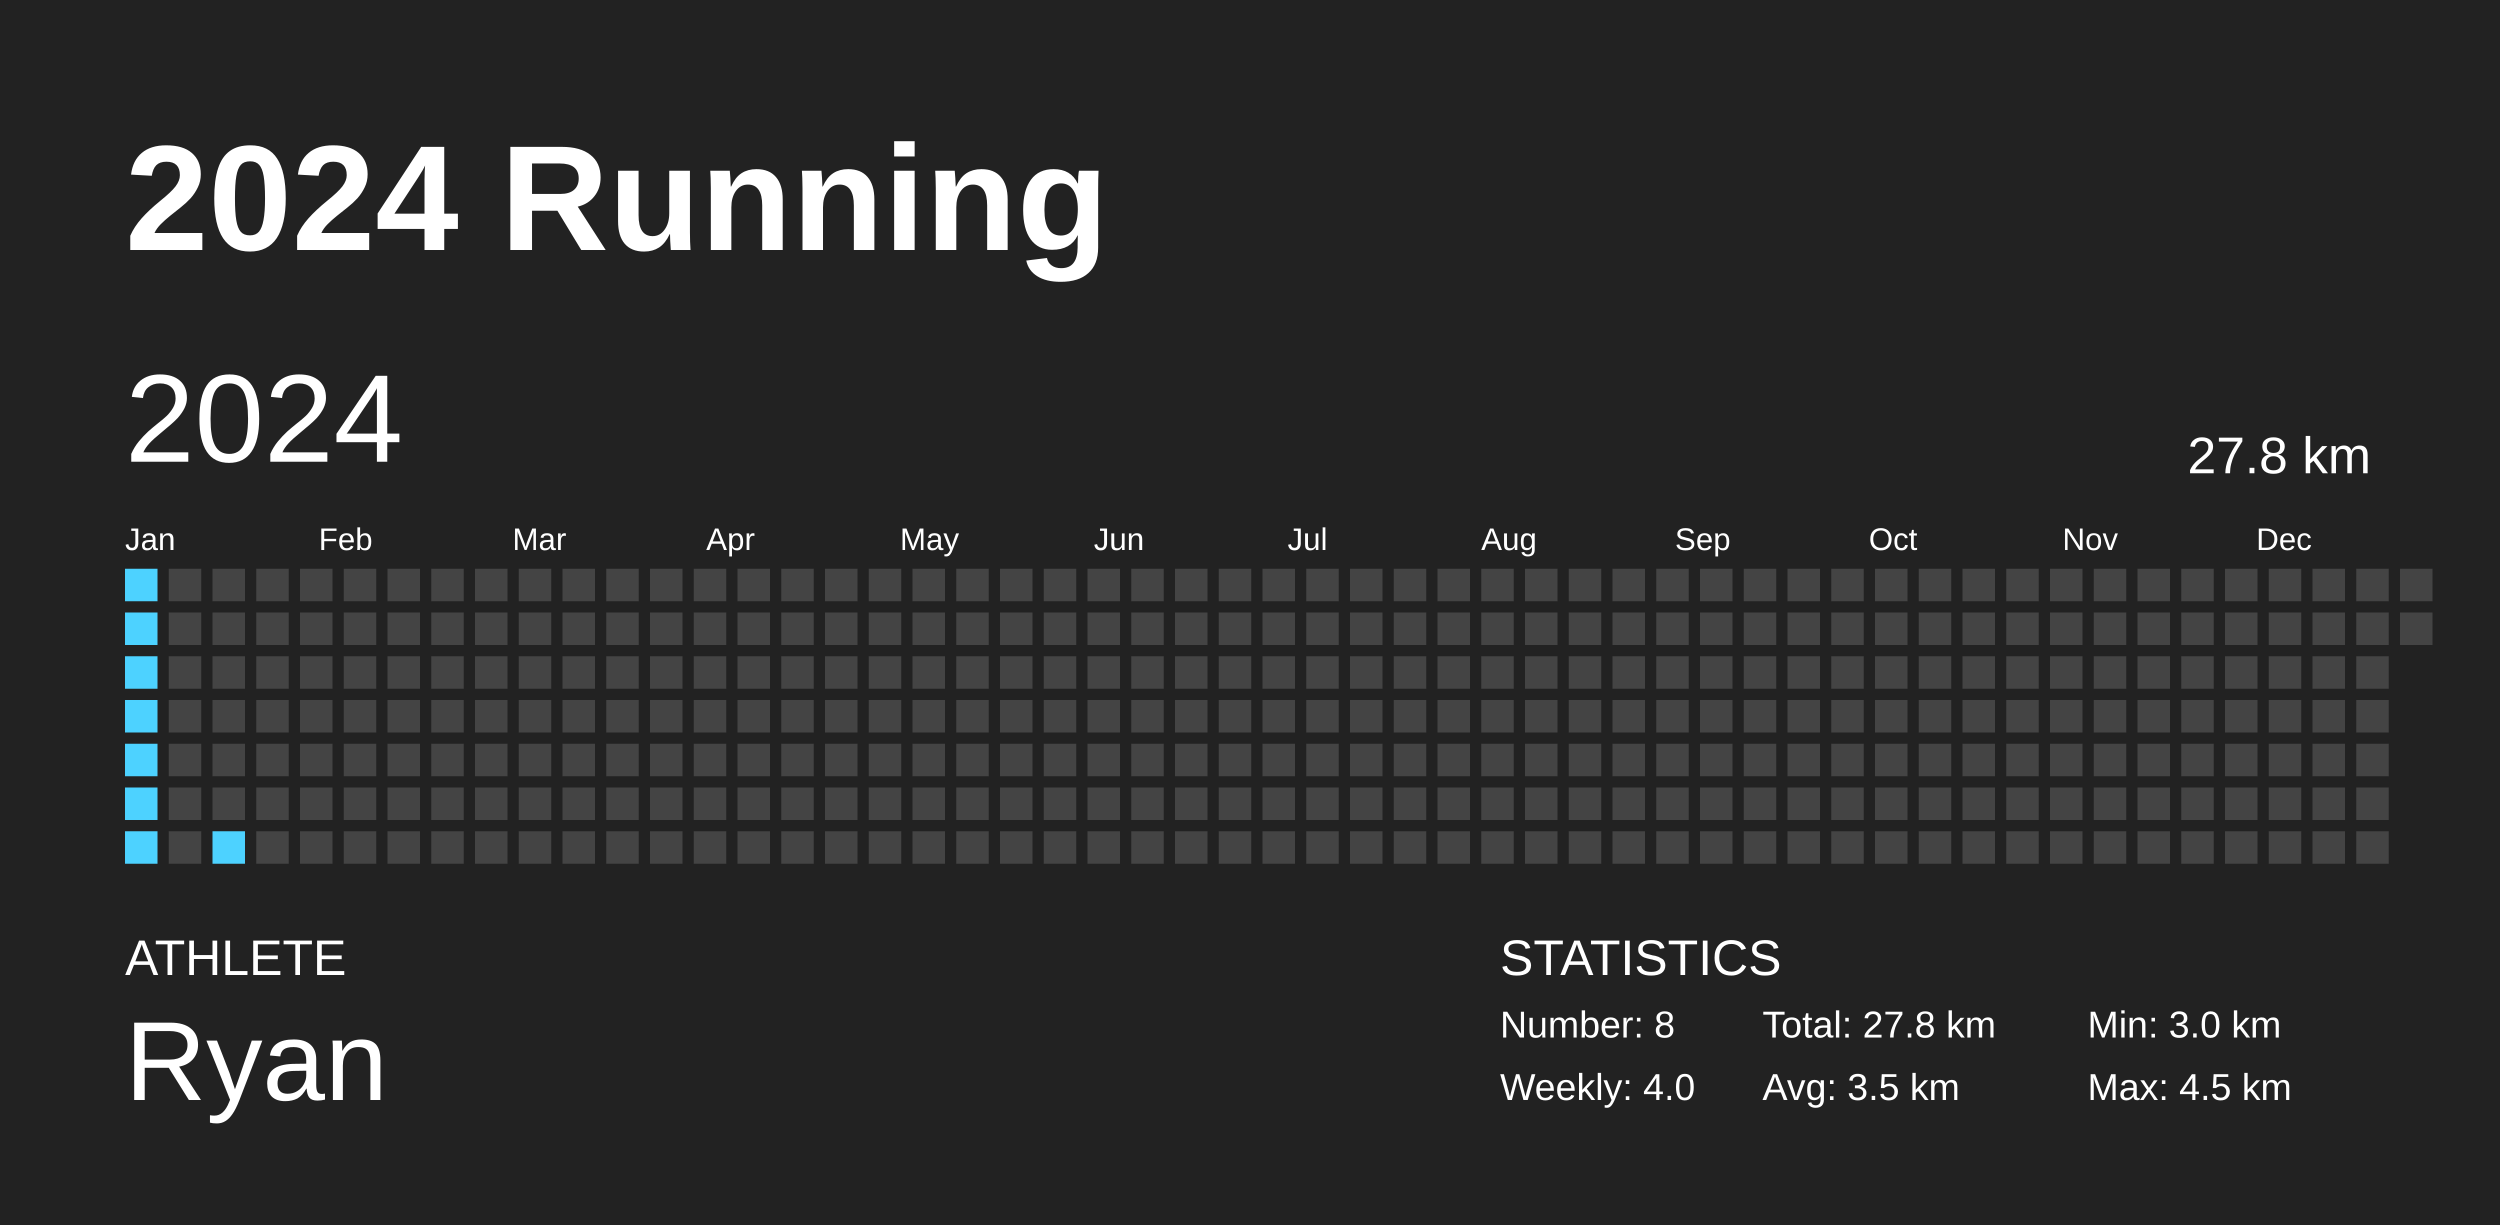
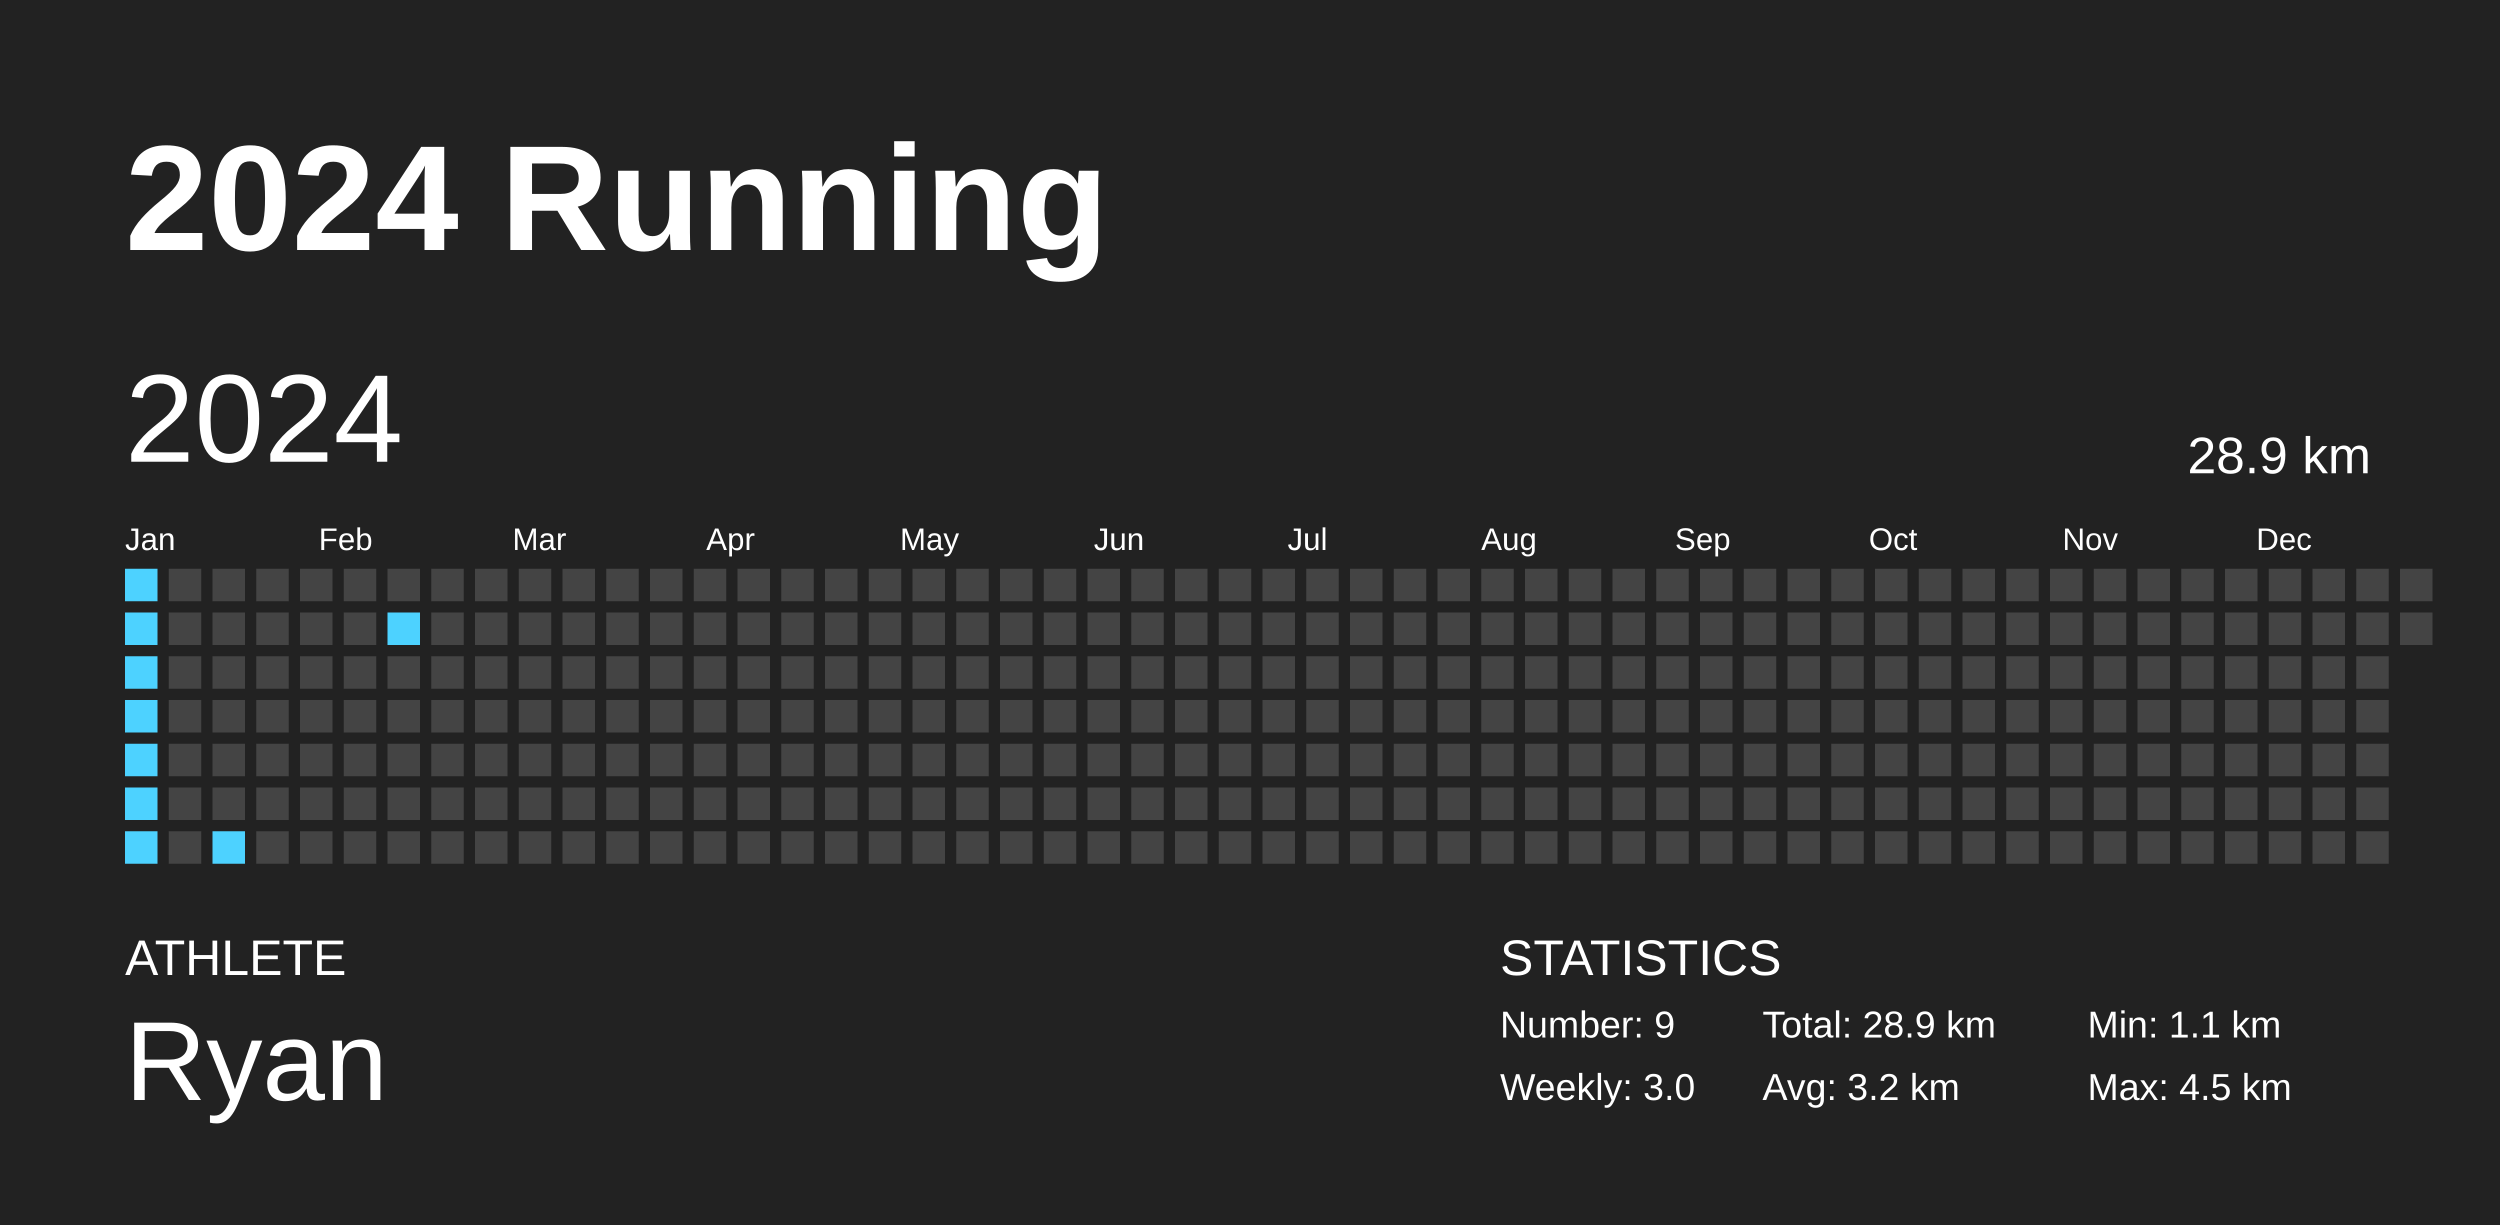
<svg xmlns="http://www.w3.org/2000/svg" baseProfile="full" height="98mm" version="1.1" viewBox="0,0,200,98" width="200mm">
  <defs />
  <rect fill="#222222" height="98" width="200" x="0" y="0" />
  <text fill="#FFFFFF" style="font-size:12px; font-family:Arial; font-weight:bold;" x="10" y="20">2024 Running</text>
  <text fill="#FFFFFF" style="font-size:4px; font-family:Arial" x="10" y="78">ATHLETE</text>
  <text fill="#FFFFFF" style="font-size:9px; font-family:Arial" x="10" y="88">Ryan</text>
  <text fill="#FFFFFF" style="font-size:4px; font-family:Arial" x="120" y="78">STATISTICS</text>
-   <text fill="#FFFFFF" style="font-size:3px; font-family:Arial" x="120" y="83">Number: 8</text>
-   <text fill="#FFFFFF" style="font-size:3px; font-family:Arial" x="120" y="88">Weekly: 4.0</text>
-   <text fill="#FFFFFF" style="font-size:3px; font-family:Arial" x="141" y="83">Total: 27.8 km</text>
-   <text fill="#FFFFFF" style="font-size:3px; font-family:Arial" x="141" y="88">Avg: 3.5 km</text>
-   <text fill="#FFFFFF" style="font-size:3px; font-family:Arial" x="167" y="83">Min: 3.0 km</text>
+   <text fill="#FFFFFF" style="font-size:3px; font-family:Arial" x="120" y="83">Number: 9</text>
+   <text fill="#FFFFFF" style="font-size:3px; font-family:Arial" x="120" y="88">Weekly: 3.0</text>
+   <text fill="#FFFFFF" style="font-size:3px; font-family:Arial" x="141" y="83">Total: 28.9 km</text>
+   <text fill="#FFFFFF" style="font-size:3px; font-family:Arial" x="141" y="88">Avg: 3.2 km</text>
+   <text fill="#FFFFFF" style="font-size:3px; font-family:Arial" x="167" y="83">Min: 1.1 km</text>
  <text fill="#FFFFFF" style="font-size:3px; font-family:Arial" x="167" y="88">Max: 4.5 km</text>
  <text dominant-baseline="hanging" fill="#FFFFFF" style="font-size:10.0px; font-family:Arial;" x="10" y="30">2024</text>
-   <text dominant-baseline="hanging" fill="#FFFFFF" style="font-size:4.125px; font-family:Arial;" x="175" y="35">27.8 km</text>
+   <text dominant-baseline="hanging" fill="#FFFFFF" style="font-size:4.125px; font-family:Arial;" x="175" y="35">28.9 km</text>
  <text fill="#FFFFFF" style="font-size:2.5px; font-family:Arial" x="10.0" y="44">Jan</text>
  <text fill="#FFFFFF" style="font-size:2.5px; font-family:Arial" x="25.5" y="44">Feb</text>
  <text fill="#FFFFFF" style="font-size:2.5px; font-family:Arial" x="41.0" y="44">Mar</text>
  <text fill="#FFFFFF" style="font-size:2.5px; font-family:Arial" x="56.5" y="44">Apr</text>
  <text fill="#FFFFFF" style="font-size:2.5px; font-family:Arial" x="72.0" y="44">May</text>
  <text fill="#FFFFFF" style="font-size:2.5px; font-family:Arial" x="87.5" y="44">Jun</text>
  <text fill="#FFFFFF" style="font-size:2.5px; font-family:Arial" x="103.0" y="44">Jul</text>
  <text fill="#FFFFFF" style="font-size:2.5px; font-family:Arial" x="118.5" y="44">Aug</text>
  <text fill="#FFFFFF" style="font-size:2.5px; font-family:Arial" x="134.0" y="44">Sep</text>
  <text fill="#FFFFFF" style="font-size:2.5px; font-family:Arial" x="149.5" y="44">Oct</text>
  <text fill="#FFFFFF" style="font-size:2.5px; font-family:Arial" x="165.0" y="44">Nov</text>
  <text fill="#FFFFFF" style="font-size:2.5px; font-family:Arial" x="180.5" y="44">Dec</text>
  <rect fill="#4dd2ff" height="2.6" width="2.6" x="10.0" y="45.5" />
  <rect fill="#4dd2ff" height="2.6" width="2.6" x="10.0" y="49.0" />
  <rect fill="#4dd2ff" height="2.6" width="2.6" x="10.0" y="52.5" />
  <rect fill="#4dd2ff" height="2.6" width="2.6" x="10.0" y="56.0" />
  <rect fill="#4dd2ff" height="2.6" width="2.6" x="10.0" y="59.5" />
  <rect fill="#4dd2ff" height="2.6" width="2.6" x="10.0" y="63.0" />
  <rect fill="#4dd2ff" height="2.6" width="2.6" x="10.0" y="66.5" />
  <rect fill="#444444" height="2.6" width="2.6" x="13.5" y="45.5" />
  <rect fill="#444444" height="2.6" width="2.6" x="13.5" y="49.0" />
  <rect fill="#444444" height="2.6" width="2.6" x="13.5" y="52.5" />
  <rect fill="#444444" height="2.6" width="2.6" x="13.5" y="56.0" />
  <rect fill="#444444" height="2.6" width="2.6" x="13.5" y="59.5" />
  <rect fill="#444444" height="2.6" width="2.6" x="13.5" y="63.0" />
  <rect fill="#444444" height="2.6" width="2.6" x="13.5" y="66.5" />
  <rect fill="#444444" height="2.6" width="2.6" x="17.0" y="45.5" />
  <rect fill="#444444" height="2.6" width="2.6" x="17.0" y="49.0" />
  <rect fill="#444444" height="2.6" width="2.6" x="17.0" y="52.5" />
  <rect fill="#444444" height="2.6" width="2.6" x="17.0" y="56.0" />
  <rect fill="#444444" height="2.6" width="2.6" x="17.0" y="59.5" />
  <rect fill="#444444" height="2.6" width="2.6" x="17.0" y="63.0" />
  <rect fill="#4dd2ff" height="2.6" width="2.6" x="17.0" y="66.5" />
  <rect fill="#444444" height="2.6" width="2.6" x="20.5" y="45.5" />
  <rect fill="#444444" height="2.6" width="2.6" x="20.5" y="49.0" />
  <rect fill="#444444" height="2.6" width="2.6" x="20.5" y="52.5" />
  <rect fill="#444444" height="2.6" width="2.6" x="20.5" y="56.0" />
  <rect fill="#444444" height="2.6" width="2.6" x="20.5" y="59.5" />
  <rect fill="#444444" height="2.6" width="2.6" x="20.5" y="63.0" />
  <rect fill="#444444" height="2.6" width="2.6" x="20.5" y="66.5" />
  <rect fill="#444444" height="2.6" width="2.6" x="24.0" y="45.5" />
  <rect fill="#444444" height="2.6" width="2.6" x="24.0" y="49.0" />
  <rect fill="#444444" height="2.6" width="2.6" x="24.0" y="52.5" />
  <rect fill="#444444" height="2.6" width="2.6" x="24.0" y="56.0" />
  <rect fill="#444444" height="2.6" width="2.6" x="24.0" y="59.5" />
  <rect fill="#444444" height="2.6" width="2.6" x="24.0" y="63.0" />
  <rect fill="#444444" height="2.6" width="2.6" x="24.0" y="66.5" />
  <rect fill="#444444" height="2.6" width="2.6" x="27.5" y="45.5" />
  <rect fill="#444444" height="2.6" width="2.6" x="27.5" y="49.0" />
  <rect fill="#444444" height="2.6" width="2.6" x="27.5" y="52.5" />
  <rect fill="#444444" height="2.6" width="2.6" x="27.5" y="56.0" />
  <rect fill="#444444" height="2.6" width="2.6" x="27.5" y="59.5" />
  <rect fill="#444444" height="2.6" width="2.6" x="27.5" y="63.0" />
  <rect fill="#444444" height="2.6" width="2.6" x="27.5" y="66.5" />
  <rect fill="#444444" height="2.6" width="2.6" x="31.0" y="45.5" />
-   <rect fill="#444444" height="2.6" width="2.6" x="31.0" y="49.0" />
+   <rect fill="#4dd2ff" height="2.6" width="2.6" x="31.0" y="49.0" />
  <rect fill="#444444" height="2.6" width="2.6" x="31.0" y="52.5" />
  <rect fill="#444444" height="2.6" width="2.6" x="31.0" y="56.0" />
  <rect fill="#444444" height="2.6" width="2.6" x="31.0" y="59.5" />
  <rect fill="#444444" height="2.6" width="2.6" x="31.0" y="63.0" />
  <rect fill="#444444" height="2.6" width="2.6" x="31.0" y="66.5" />
  <rect fill="#444444" height="2.6" width="2.6" x="34.5" y="45.5" />
  <rect fill="#444444" height="2.6" width="2.6" x="34.5" y="49.0" />
  <rect fill="#444444" height="2.6" width="2.6" x="34.5" y="52.5" />
  <rect fill="#444444" height="2.6" width="2.6" x="34.5" y="56.0" />
  <rect fill="#444444" height="2.6" width="2.6" x="34.5" y="59.5" />
  <rect fill="#444444" height="2.6" width="2.6" x="34.5" y="63.0" />
  <rect fill="#444444" height="2.6" width="2.6" x="34.5" y="66.5" />
  <rect fill="#444444" height="2.6" width="2.6" x="38.0" y="45.5" />
  <rect fill="#444444" height="2.6" width="2.6" x="38.0" y="49.0" />
  <rect fill="#444444" height="2.6" width="2.6" x="38.0" y="52.5" />
  <rect fill="#444444" height="2.6" width="2.6" x="38.0" y="56.0" />
  <rect fill="#444444" height="2.6" width="2.6" x="38.0" y="59.5" />
  <rect fill="#444444" height="2.6" width="2.6" x="38.0" y="63.0" />
  <rect fill="#444444" height="2.6" width="2.6" x="38.0" y="66.5" />
  <rect fill="#444444" height="2.6" width="2.6" x="41.5" y="45.5" />
  <rect fill="#444444" height="2.6" width="2.6" x="41.5" y="49.0" />
  <rect fill="#444444" height="2.6" width="2.6" x="41.5" y="52.5" />
  <rect fill="#444444" height="2.6" width="2.6" x="41.5" y="56.0" />
  <rect fill="#444444" height="2.6" width="2.6" x="41.5" y="59.5" />
  <rect fill="#444444" height="2.6" width="2.6" x="41.5" y="63.0" />
  <rect fill="#444444" height="2.6" width="2.6" x="41.5" y="66.5" />
  <rect fill="#444444" height="2.6" width="2.6" x="45.0" y="45.5" />
  <rect fill="#444444" height="2.6" width="2.6" x="45.0" y="49.0" />
  <rect fill="#444444" height="2.6" width="2.6" x="45.0" y="52.5" />
  <rect fill="#444444" height="2.6" width="2.6" x="45.0" y="56.0" />
  <rect fill="#444444" height="2.6" width="2.6" x="45.0" y="59.5" />
  <rect fill="#444444" height="2.6" width="2.6" x="45.0" y="63.0" />
  <rect fill="#444444" height="2.6" width="2.6" x="45.0" y="66.5" />
  <rect fill="#444444" height="2.6" width="2.6" x="48.5" y="45.5" />
  <rect fill="#444444" height="2.6" width="2.6" x="48.5" y="49.0" />
  <rect fill="#444444" height="2.6" width="2.6" x="48.5" y="52.5" />
  <rect fill="#444444" height="2.6" width="2.6" x="48.5" y="56.0" />
  <rect fill="#444444" height="2.6" width="2.6" x="48.5" y="59.5" />
  <rect fill="#444444" height="2.6" width="2.6" x="48.5" y="63.0" />
  <rect fill="#444444" height="2.6" width="2.6" x="48.5" y="66.5" />
  <rect fill="#444444" height="2.6" width="2.6" x="52.0" y="45.5" />
  <rect fill="#444444" height="2.6" width="2.6" x="52.0" y="49.0" />
  <rect fill="#444444" height="2.6" width="2.6" x="52.0" y="52.5" />
  <rect fill="#444444" height="2.6" width="2.6" x="52.0" y="56.0" />
  <rect fill="#444444" height="2.6" width="2.6" x="52.0" y="59.5" />
  <rect fill="#444444" height="2.6" width="2.6" x="52.0" y="63.0" />
  <rect fill="#444444" height="2.6" width="2.6" x="52.0" y="66.5" />
  <rect fill="#444444" height="2.6" width="2.6" x="55.5" y="45.5" />
  <rect fill="#444444" height="2.6" width="2.6" x="55.5" y="49.0" />
  <rect fill="#444444" height="2.6" width="2.6" x="55.5" y="52.5" />
  <rect fill="#444444" height="2.6" width="2.6" x="55.5" y="56.0" />
  <rect fill="#444444" height="2.6" width="2.6" x="55.5" y="59.5" />
  <rect fill="#444444" height="2.6" width="2.6" x="55.5" y="63.0" />
  <rect fill="#444444" height="2.6" width="2.6" x="55.5" y="66.5" />
  <rect fill="#444444" height="2.6" width="2.6" x="59.0" y="45.5" />
  <rect fill="#444444" height="2.6" width="2.6" x="59.0" y="49.0" />
  <rect fill="#444444" height="2.6" width="2.6" x="59.0" y="52.5" />
  <rect fill="#444444" height="2.6" width="2.6" x="59.0" y="56.0" />
  <rect fill="#444444" height="2.6" width="2.6" x="59.0" y="59.5" />
  <rect fill="#444444" height="2.6" width="2.6" x="59.0" y="63.0" />
  <rect fill="#444444" height="2.6" width="2.6" x="59.0" y="66.5" />
  <rect fill="#444444" height="2.6" width="2.6" x="62.5" y="45.5" />
  <rect fill="#444444" height="2.6" width="2.6" x="62.5" y="49.0" />
  <rect fill="#444444" height="2.6" width="2.6" x="62.5" y="52.5" />
  <rect fill="#444444" height="2.6" width="2.6" x="62.5" y="56.0" />
  <rect fill="#444444" height="2.6" width="2.6" x="62.5" y="59.5" />
  <rect fill="#444444" height="2.6" width="2.6" x="62.5" y="63.0" />
  <rect fill="#444444" height="2.6" width="2.6" x="62.5" y="66.5" />
  <rect fill="#444444" height="2.6" width="2.6" x="66.0" y="45.5" />
  <rect fill="#444444" height="2.6" width="2.6" x="66.0" y="49.0" />
  <rect fill="#444444" height="2.6" width="2.6" x="66.0" y="52.5" />
  <rect fill="#444444" height="2.6" width="2.6" x="66.0" y="56.0" />
  <rect fill="#444444" height="2.6" width="2.6" x="66.0" y="59.5" />
  <rect fill="#444444" height="2.6" width="2.6" x="66.0" y="63.0" />
  <rect fill="#444444" height="2.6" width="2.6" x="66.0" y="66.5" />
  <rect fill="#444444" height="2.6" width="2.6" x="69.5" y="45.5" />
  <rect fill="#444444" height="2.6" width="2.6" x="69.5" y="49.0" />
  <rect fill="#444444" height="2.6" width="2.6" x="69.5" y="52.5" />
  <rect fill="#444444" height="2.6" width="2.6" x="69.5" y="56.0" />
  <rect fill="#444444" height="2.6" width="2.6" x="69.5" y="59.5" />
  <rect fill="#444444" height="2.6" width="2.6" x="69.5" y="63.0" />
  <rect fill="#444444" height="2.6" width="2.6" x="69.5" y="66.5" />
  <rect fill="#444444" height="2.6" width="2.6" x="73.0" y="45.5" />
  <rect fill="#444444" height="2.6" width="2.6" x="73.0" y="49.0" />
  <rect fill="#444444" height="2.6" width="2.6" x="73.0" y="52.5" />
  <rect fill="#444444" height="2.6" width="2.6" x="73.0" y="56.0" />
  <rect fill="#444444" height="2.6" width="2.6" x="73.0" y="59.5" />
  <rect fill="#444444" height="2.6" width="2.6" x="73.0" y="63.0" />
  <rect fill="#444444" height="2.6" width="2.6" x="73.0" y="66.5" />
  <rect fill="#444444" height="2.6" width="2.6" x="76.5" y="45.5" />
  <rect fill="#444444" height="2.6" width="2.6" x="76.5" y="49.0" />
  <rect fill="#444444" height="2.6" width="2.6" x="76.5" y="52.5" />
  <rect fill="#444444" height="2.6" width="2.6" x="76.5" y="56.0" />
  <rect fill="#444444" height="2.6" width="2.6" x="76.5" y="59.5" />
  <rect fill="#444444" height="2.6" width="2.6" x="76.5" y="63.0" />
  <rect fill="#444444" height="2.6" width="2.6" x="76.5" y="66.5" />
  <rect fill="#444444" height="2.6" width="2.6" x="80.0" y="45.5" />
  <rect fill="#444444" height="2.6" width="2.6" x="80.0" y="49.0" />
  <rect fill="#444444" height="2.6" width="2.6" x="80.0" y="52.5" />
  <rect fill="#444444" height="2.6" width="2.6" x="80.0" y="56.0" />
  <rect fill="#444444" height="2.6" width="2.6" x="80.0" y="59.5" />
  <rect fill="#444444" height="2.6" width="2.6" x="80.0" y="63.0" />
  <rect fill="#444444" height="2.6" width="2.6" x="80.0" y="66.5" />
  <rect fill="#444444" height="2.6" width="2.6" x="83.5" y="45.5" />
  <rect fill="#444444" height="2.6" width="2.6" x="83.5" y="49.0" />
  <rect fill="#444444" height="2.6" width="2.6" x="83.5" y="52.5" />
  <rect fill="#444444" height="2.6" width="2.6" x="83.5" y="56.0" />
  <rect fill="#444444" height="2.6" width="2.6" x="83.5" y="59.5" />
  <rect fill="#444444" height="2.6" width="2.6" x="83.5" y="63.0" />
  <rect fill="#444444" height="2.6" width="2.6" x="83.5" y="66.5" />
  <rect fill="#444444" height="2.6" width="2.6" x="87.0" y="45.5" />
  <rect fill="#444444" height="2.6" width="2.6" x="87.0" y="49.0" />
  <rect fill="#444444" height="2.6" width="2.6" x="87.0" y="52.5" />
  <rect fill="#444444" height="2.6" width="2.6" x="87.0" y="56.0" />
  <rect fill="#444444" height="2.6" width="2.6" x="87.0" y="59.5" />
  <rect fill="#444444" height="2.6" width="2.6" x="87.0" y="63.0" />
  <rect fill="#444444" height="2.6" width="2.6" x="87.0" y="66.5" />
  <rect fill="#444444" height="2.6" width="2.6" x="90.5" y="45.5" />
  <rect fill="#444444" height="2.6" width="2.6" x="90.5" y="49.0" />
  <rect fill="#444444" height="2.6" width="2.6" x="90.5" y="52.5" />
  <rect fill="#444444" height="2.6" width="2.6" x="90.5" y="56.0" />
  <rect fill="#444444" height="2.6" width="2.6" x="90.5" y="59.5" />
  <rect fill="#444444" height="2.6" width="2.6" x="90.5" y="63.0" />
  <rect fill="#444444" height="2.6" width="2.6" x="90.5" y="66.5" />
  <rect fill="#444444" height="2.6" width="2.6" x="94.0" y="45.5" />
  <rect fill="#444444" height="2.6" width="2.6" x="94.0" y="49.0" />
  <rect fill="#444444" height="2.6" width="2.6" x="94.0" y="52.5" />
  <rect fill="#444444" height="2.6" width="2.6" x="94.0" y="56.0" />
  <rect fill="#444444" height="2.6" width="2.6" x="94.0" y="59.5" />
  <rect fill="#444444" height="2.6" width="2.6" x="94.0" y="63.0" />
  <rect fill="#444444" height="2.6" width="2.6" x="94.0" y="66.5" />
  <rect fill="#444444" height="2.6" width="2.6" x="97.5" y="45.5" />
  <rect fill="#444444" height="2.6" width="2.6" x="97.5" y="49.0" />
  <rect fill="#444444" height="2.6" width="2.6" x="97.5" y="52.5" />
  <rect fill="#444444" height="2.6" width="2.6" x="97.5" y="56.0" />
  <rect fill="#444444" height="2.6" width="2.6" x="97.5" y="59.5" />
  <rect fill="#444444" height="2.6" width="2.6" x="97.5" y="63.0" />
  <rect fill="#444444" height="2.6" width="2.6" x="97.5" y="66.5" />
  <rect fill="#444444" height="2.6" width="2.6" x="101.0" y="45.5" />
  <rect fill="#444444" height="2.6" width="2.6" x="101.0" y="49.0" />
  <rect fill="#444444" height="2.6" width="2.6" x="101.0" y="52.5" />
  <rect fill="#444444" height="2.6" width="2.6" x="101.0" y="56.0" />
  <rect fill="#444444" height="2.6" width="2.6" x="101.0" y="59.5" />
  <rect fill="#444444" height="2.6" width="2.6" x="101.0" y="63.0" />
  <rect fill="#444444" height="2.6" width="2.6" x="101.0" y="66.5" />
  <rect fill="#444444" height="2.6" width="2.6" x="104.5" y="45.5" />
  <rect fill="#444444" height="2.6" width="2.6" x="104.5" y="49.0" />
  <rect fill="#444444" height="2.6" width="2.6" x="104.5" y="52.5" />
  <rect fill="#444444" height="2.6" width="2.6" x="104.5" y="56.0" />
  <rect fill="#444444" height="2.6" width="2.6" x="104.5" y="59.5" />
  <rect fill="#444444" height="2.6" width="2.6" x="104.5" y="63.0" />
  <rect fill="#444444" height="2.6" width="2.6" x="104.5" y="66.5" />
  <rect fill="#444444" height="2.6" width="2.6" x="108.0" y="45.5" />
  <rect fill="#444444" height="2.6" width="2.6" x="108.0" y="49.0" />
  <rect fill="#444444" height="2.6" width="2.6" x="108.0" y="52.5" />
  <rect fill="#444444" height="2.6" width="2.6" x="108.0" y="56.0" />
  <rect fill="#444444" height="2.6" width="2.6" x="108.0" y="59.5" />
  <rect fill="#444444" height="2.6" width="2.6" x="108.0" y="63.0" />
  <rect fill="#444444" height="2.6" width="2.6" x="108.0" y="66.5" />
  <rect fill="#444444" height="2.6" width="2.6" x="111.5" y="45.5" />
  <rect fill="#444444" height="2.6" width="2.6" x="111.5" y="49.0" />
  <rect fill="#444444" height="2.6" width="2.6" x="111.5" y="52.5" />
  <rect fill="#444444" height="2.6" width="2.6" x="111.5" y="56.0" />
  <rect fill="#444444" height="2.6" width="2.6" x="111.5" y="59.5" />
  <rect fill="#444444" height="2.6" width="2.6" x="111.5" y="63.0" />
  <rect fill="#444444" height="2.6" width="2.6" x="111.5" y="66.5" />
  <rect fill="#444444" height="2.6" width="2.6" x="115.0" y="45.5" />
  <rect fill="#444444" height="2.6" width="2.6" x="115.0" y="49.0" />
  <rect fill="#444444" height="2.6" width="2.6" x="115.0" y="52.5" />
  <rect fill="#444444" height="2.6" width="2.6" x="115.0" y="56.0" />
  <rect fill="#444444" height="2.6" width="2.6" x="115.0" y="59.5" />
  <rect fill="#444444" height="2.6" width="2.6" x="115.0" y="63.0" />
  <rect fill="#444444" height="2.6" width="2.6" x="115.0" y="66.5" />
  <rect fill="#444444" height="2.6" width="2.6" x="118.5" y="45.5" />
  <rect fill="#444444" height="2.6" width="2.6" x="118.5" y="49.0" />
  <rect fill="#444444" height="2.6" width="2.6" x="118.5" y="52.5" />
  <rect fill="#444444" height="2.6" width="2.6" x="118.5" y="56.0" />
  <rect fill="#444444" height="2.6" width="2.6" x="118.5" y="59.5" />
  <rect fill="#444444" height="2.6" width="2.6" x="118.5" y="63.0" />
  <rect fill="#444444" height="2.6" width="2.6" x="118.5" y="66.5" />
  <rect fill="#444444" height="2.6" width="2.6" x="122.0" y="45.5" />
  <rect fill="#444444" height="2.6" width="2.6" x="122.0" y="49.0" />
  <rect fill="#444444" height="2.6" width="2.6" x="122.0" y="52.5" />
  <rect fill="#444444" height="2.6" width="2.6" x="122.0" y="56.0" />
  <rect fill="#444444" height="2.6" width="2.6" x="122.0" y="59.5" />
  <rect fill="#444444" height="2.6" width="2.6" x="122.0" y="63.0" />
  <rect fill="#444444" height="2.6" width="2.6" x="122.0" y="66.5" />
  <rect fill="#444444" height="2.6" width="2.6" x="125.5" y="45.5" />
  <rect fill="#444444" height="2.6" width="2.6" x="125.5" y="49.0" />
  <rect fill="#444444" height="2.6" width="2.6" x="125.5" y="52.5" />
  <rect fill="#444444" height="2.6" width="2.6" x="125.5" y="56.0" />
  <rect fill="#444444" height="2.6" width="2.6" x="125.5" y="59.5" />
  <rect fill="#444444" height="2.6" width="2.6" x="125.5" y="63.0" />
  <rect fill="#444444" height="2.6" width="2.6" x="125.5" y="66.5" />
  <rect fill="#444444" height="2.6" width="2.6" x="129.0" y="45.5" />
  <rect fill="#444444" height="2.6" width="2.6" x="129.0" y="49.0" />
  <rect fill="#444444" height="2.6" width="2.6" x="129.0" y="52.5" />
  <rect fill="#444444" height="2.6" width="2.6" x="129.0" y="56.0" />
  <rect fill="#444444" height="2.6" width="2.6" x="129.0" y="59.5" />
  <rect fill="#444444" height="2.6" width="2.6" x="129.0" y="63.0" />
  <rect fill="#444444" height="2.6" width="2.6" x="129.0" y="66.5" />
  <rect fill="#444444" height="2.6" width="2.6" x="132.5" y="45.5" />
  <rect fill="#444444" height="2.6" width="2.6" x="132.5" y="49.0" />
  <rect fill="#444444" height="2.6" width="2.6" x="132.5" y="52.5" />
  <rect fill="#444444" height="2.6" width="2.6" x="132.5" y="56.0" />
  <rect fill="#444444" height="2.6" width="2.6" x="132.5" y="59.5" />
  <rect fill="#444444" height="2.6" width="2.6" x="132.5" y="63.0" />
  <rect fill="#444444" height="2.6" width="2.6" x="132.5" y="66.5" />
  <rect fill="#444444" height="2.6" width="2.6" x="136.0" y="45.5" />
  <rect fill="#444444" height="2.6" width="2.6" x="136.0" y="49.0" />
  <rect fill="#444444" height="2.6" width="2.6" x="136.0" y="52.5" />
  <rect fill="#444444" height="2.6" width="2.6" x="136.0" y="56.0" />
  <rect fill="#444444" height="2.6" width="2.6" x="136.0" y="59.5" />
  <rect fill="#444444" height="2.6" width="2.6" x="136.0" y="63.0" />
  <rect fill="#444444" height="2.6" width="2.6" x="136.0" y="66.5" />
  <rect fill="#444444" height="2.6" width="2.6" x="139.5" y="45.5" />
  <rect fill="#444444" height="2.6" width="2.6" x="139.5" y="49.0" />
  <rect fill="#444444" height="2.6" width="2.6" x="139.5" y="52.5" />
  <rect fill="#444444" height="2.6" width="2.6" x="139.5" y="56.0" />
  <rect fill="#444444" height="2.6" width="2.6" x="139.5" y="59.5" />
  <rect fill="#444444" height="2.6" width="2.6" x="139.5" y="63.0" />
  <rect fill="#444444" height="2.6" width="2.6" x="139.5" y="66.5" />
  <rect fill="#444444" height="2.6" width="2.6" x="143.0" y="45.5" />
  <rect fill="#444444" height="2.6" width="2.6" x="143.0" y="49.0" />
  <rect fill="#444444" height="2.6" width="2.6" x="143.0" y="52.5" />
  <rect fill="#444444" height="2.6" width="2.6" x="143.0" y="56.0" />
  <rect fill="#444444" height="2.6" width="2.6" x="143.0" y="59.5" />
  <rect fill="#444444" height="2.6" width="2.6" x="143.0" y="63.0" />
  <rect fill="#444444" height="2.6" width="2.6" x="143.0" y="66.5" />
  <rect fill="#444444" height="2.6" width="2.6" x="146.5" y="45.5" />
  <rect fill="#444444" height="2.6" width="2.6" x="146.5" y="49.0" />
  <rect fill="#444444" height="2.6" width="2.6" x="146.5" y="52.5" />
  <rect fill="#444444" height="2.6" width="2.6" x="146.5" y="56.0" />
  <rect fill="#444444" height="2.6" width="2.6" x="146.5" y="59.5" />
  <rect fill="#444444" height="2.6" width="2.6" x="146.5" y="63.0" />
  <rect fill="#444444" height="2.6" width="2.6" x="146.5" y="66.5" />
  <rect fill="#444444" height="2.6" width="2.6" x="150.0" y="45.5" />
  <rect fill="#444444" height="2.6" width="2.6" x="150.0" y="49.0" />
  <rect fill="#444444" height="2.6" width="2.6" x="150.0" y="52.5" />
  <rect fill="#444444" height="2.6" width="2.6" x="150.0" y="56.0" />
  <rect fill="#444444" height="2.6" width="2.6" x="150.0" y="59.5" />
  <rect fill="#444444" height="2.6" width="2.6" x="150.0" y="63.0" />
  <rect fill="#444444" height="2.6" width="2.6" x="150.0" y="66.5" />
  <rect fill="#444444" height="2.6" width="2.6" x="153.5" y="45.5" />
  <rect fill="#444444" height="2.6" width="2.6" x="153.5" y="49.0" />
  <rect fill="#444444" height="2.6" width="2.6" x="153.5" y="52.5" />
  <rect fill="#444444" height="2.6" width="2.6" x="153.5" y="56.0" />
  <rect fill="#444444" height="2.6" width="2.6" x="153.5" y="59.5" />
  <rect fill="#444444" height="2.6" width="2.6" x="153.5" y="63.0" />
  <rect fill="#444444" height="2.6" width="2.6" x="153.5" y="66.5" />
  <rect fill="#444444" height="2.6" width="2.6" x="157.0" y="45.5" />
  <rect fill="#444444" height="2.6" width="2.6" x="157.0" y="49.0" />
  <rect fill="#444444" height="2.6" width="2.6" x="157.0" y="52.5" />
  <rect fill="#444444" height="2.6" width="2.6" x="157.0" y="56.0" />
  <rect fill="#444444" height="2.6" width="2.6" x="157.0" y="59.5" />
  <rect fill="#444444" height="2.6" width="2.6" x="157.0" y="63.0" />
  <rect fill="#444444" height="2.6" width="2.6" x="157.0" y="66.5" />
  <rect fill="#444444" height="2.6" width="2.6" x="160.5" y="45.5" />
  <rect fill="#444444" height="2.6" width="2.6" x="160.5" y="49.0" />
  <rect fill="#444444" height="2.6" width="2.6" x="160.5" y="52.5" />
  <rect fill="#444444" height="2.6" width="2.6" x="160.5" y="56.0" />
  <rect fill="#444444" height="2.6" width="2.6" x="160.5" y="59.5" />
  <rect fill="#444444" height="2.6" width="2.6" x="160.5" y="63.0" />
  <rect fill="#444444" height="2.6" width="2.6" x="160.5" y="66.5" />
  <rect fill="#444444" height="2.6" width="2.6" x="164.0" y="45.5" />
  <rect fill="#444444" height="2.6" width="2.6" x="164.0" y="49.0" />
  <rect fill="#444444" height="2.6" width="2.6" x="164.0" y="52.5" />
  <rect fill="#444444" height="2.6" width="2.6" x="164.0" y="56.0" />
  <rect fill="#444444" height="2.6" width="2.6" x="164.0" y="59.5" />
  <rect fill="#444444" height="2.6" width="2.6" x="164.0" y="63.0" />
  <rect fill="#444444" height="2.6" width="2.6" x="164.0" y="66.5" />
  <rect fill="#444444" height="2.6" width="2.6" x="167.5" y="45.5" />
  <rect fill="#444444" height="2.6" width="2.6" x="167.5" y="49.0" />
  <rect fill="#444444" height="2.6" width="2.6" x="167.5" y="52.5" />
  <rect fill="#444444" height="2.6" width="2.6" x="167.5" y="56.0" />
  <rect fill="#444444" height="2.6" width="2.6" x="167.5" y="59.5" />
  <rect fill="#444444" height="2.6" width="2.6" x="167.5" y="63.0" />
  <rect fill="#444444" height="2.6" width="2.6" x="167.5" y="66.5" />
  <rect fill="#444444" height="2.6" width="2.6" x="171.0" y="45.5" />
  <rect fill="#444444" height="2.6" width="2.6" x="171.0" y="49.0" />
  <rect fill="#444444" height="2.6" width="2.6" x="171.0" y="52.5" />
  <rect fill="#444444" height="2.6" width="2.6" x="171.0" y="56.0" />
  <rect fill="#444444" height="2.6" width="2.6" x="171.0" y="59.5" />
  <rect fill="#444444" height="2.6" width="2.6" x="171.0" y="63.0" />
  <rect fill="#444444" height="2.6" width="2.6" x="171.0" y="66.5" />
  <rect fill="#444444" height="2.6" width="2.6" x="174.5" y="45.5" />
  <rect fill="#444444" height="2.6" width="2.6" x="174.5" y="49.0" />
  <rect fill="#444444" height="2.6" width="2.6" x="174.5" y="52.5" />
  <rect fill="#444444" height="2.6" width="2.6" x="174.5" y="56.0" />
  <rect fill="#444444" height="2.6" width="2.6" x="174.5" y="59.5" />
  <rect fill="#444444" height="2.6" width="2.6" x="174.5" y="63.0" />
  <rect fill="#444444" height="2.6" width="2.6" x="174.5" y="66.5" />
  <rect fill="#444444" height="2.6" width="2.6" x="178.0" y="45.5" />
  <rect fill="#444444" height="2.6" width="2.6" x="178.0" y="49.0" />
  <rect fill="#444444" height="2.6" width="2.6" x="178.0" y="52.5" />
  <rect fill="#444444" height="2.6" width="2.6" x="178.0" y="56.0" />
  <rect fill="#444444" height="2.6" width="2.6" x="178.0" y="59.5" />
  <rect fill="#444444" height="2.6" width="2.6" x="178.0" y="63.0" />
  <rect fill="#444444" height="2.6" width="2.6" x="178.0" y="66.5" />
  <rect fill="#444444" height="2.6" width="2.6" x="181.5" y="45.5" />
  <rect fill="#444444" height="2.6" width="2.6" x="181.5" y="49.0" />
  <rect fill="#444444" height="2.6" width="2.6" x="181.5" y="52.5" />
  <rect fill="#444444" height="2.6" width="2.6" x="181.5" y="56.0" />
  <rect fill="#444444" height="2.6" width="2.6" x="181.5" y="59.5" />
  <rect fill="#444444" height="2.6" width="2.6" x="181.5" y="63.0" />
  <rect fill="#444444" height="2.6" width="2.6" x="181.5" y="66.5" />
  <rect fill="#444444" height="2.6" width="2.6" x="185.0" y="45.5" />
  <rect fill="#444444" height="2.6" width="2.6" x="185.0" y="49.0" />
  <rect fill="#444444" height="2.6" width="2.6" x="185.0" y="52.5" />
  <rect fill="#444444" height="2.6" width="2.6" x="185.0" y="56.0" />
  <rect fill="#444444" height="2.6" width="2.6" x="185.0" y="59.5" />
  <rect fill="#444444" height="2.6" width="2.6" x="185.0" y="63.0" />
  <rect fill="#444444" height="2.6" width="2.6" x="185.0" y="66.5" />
  <rect fill="#444444" height="2.6" width="2.6" x="188.5" y="45.5" />
  <rect fill="#444444" height="2.6" width="2.6" x="188.5" y="49.0" />
  <rect fill="#444444" height="2.6" width="2.6" x="188.5" y="52.5" />
  <rect fill="#444444" height="2.6" width="2.6" x="188.5" y="56.0" />
  <rect fill="#444444" height="2.6" width="2.6" x="188.5" y="59.5" />
  <rect fill="#444444" height="2.6" width="2.6" x="188.5" y="63.0" />
  <rect fill="#444444" height="2.6" width="2.6" x="188.5" y="66.5" />
  <rect fill="#444444" height="2.6" width="2.6" x="192.0" y="45.5" />
  <rect fill="#444444" height="2.6" width="2.6" x="192.0" y="49.0" />
</svg>
